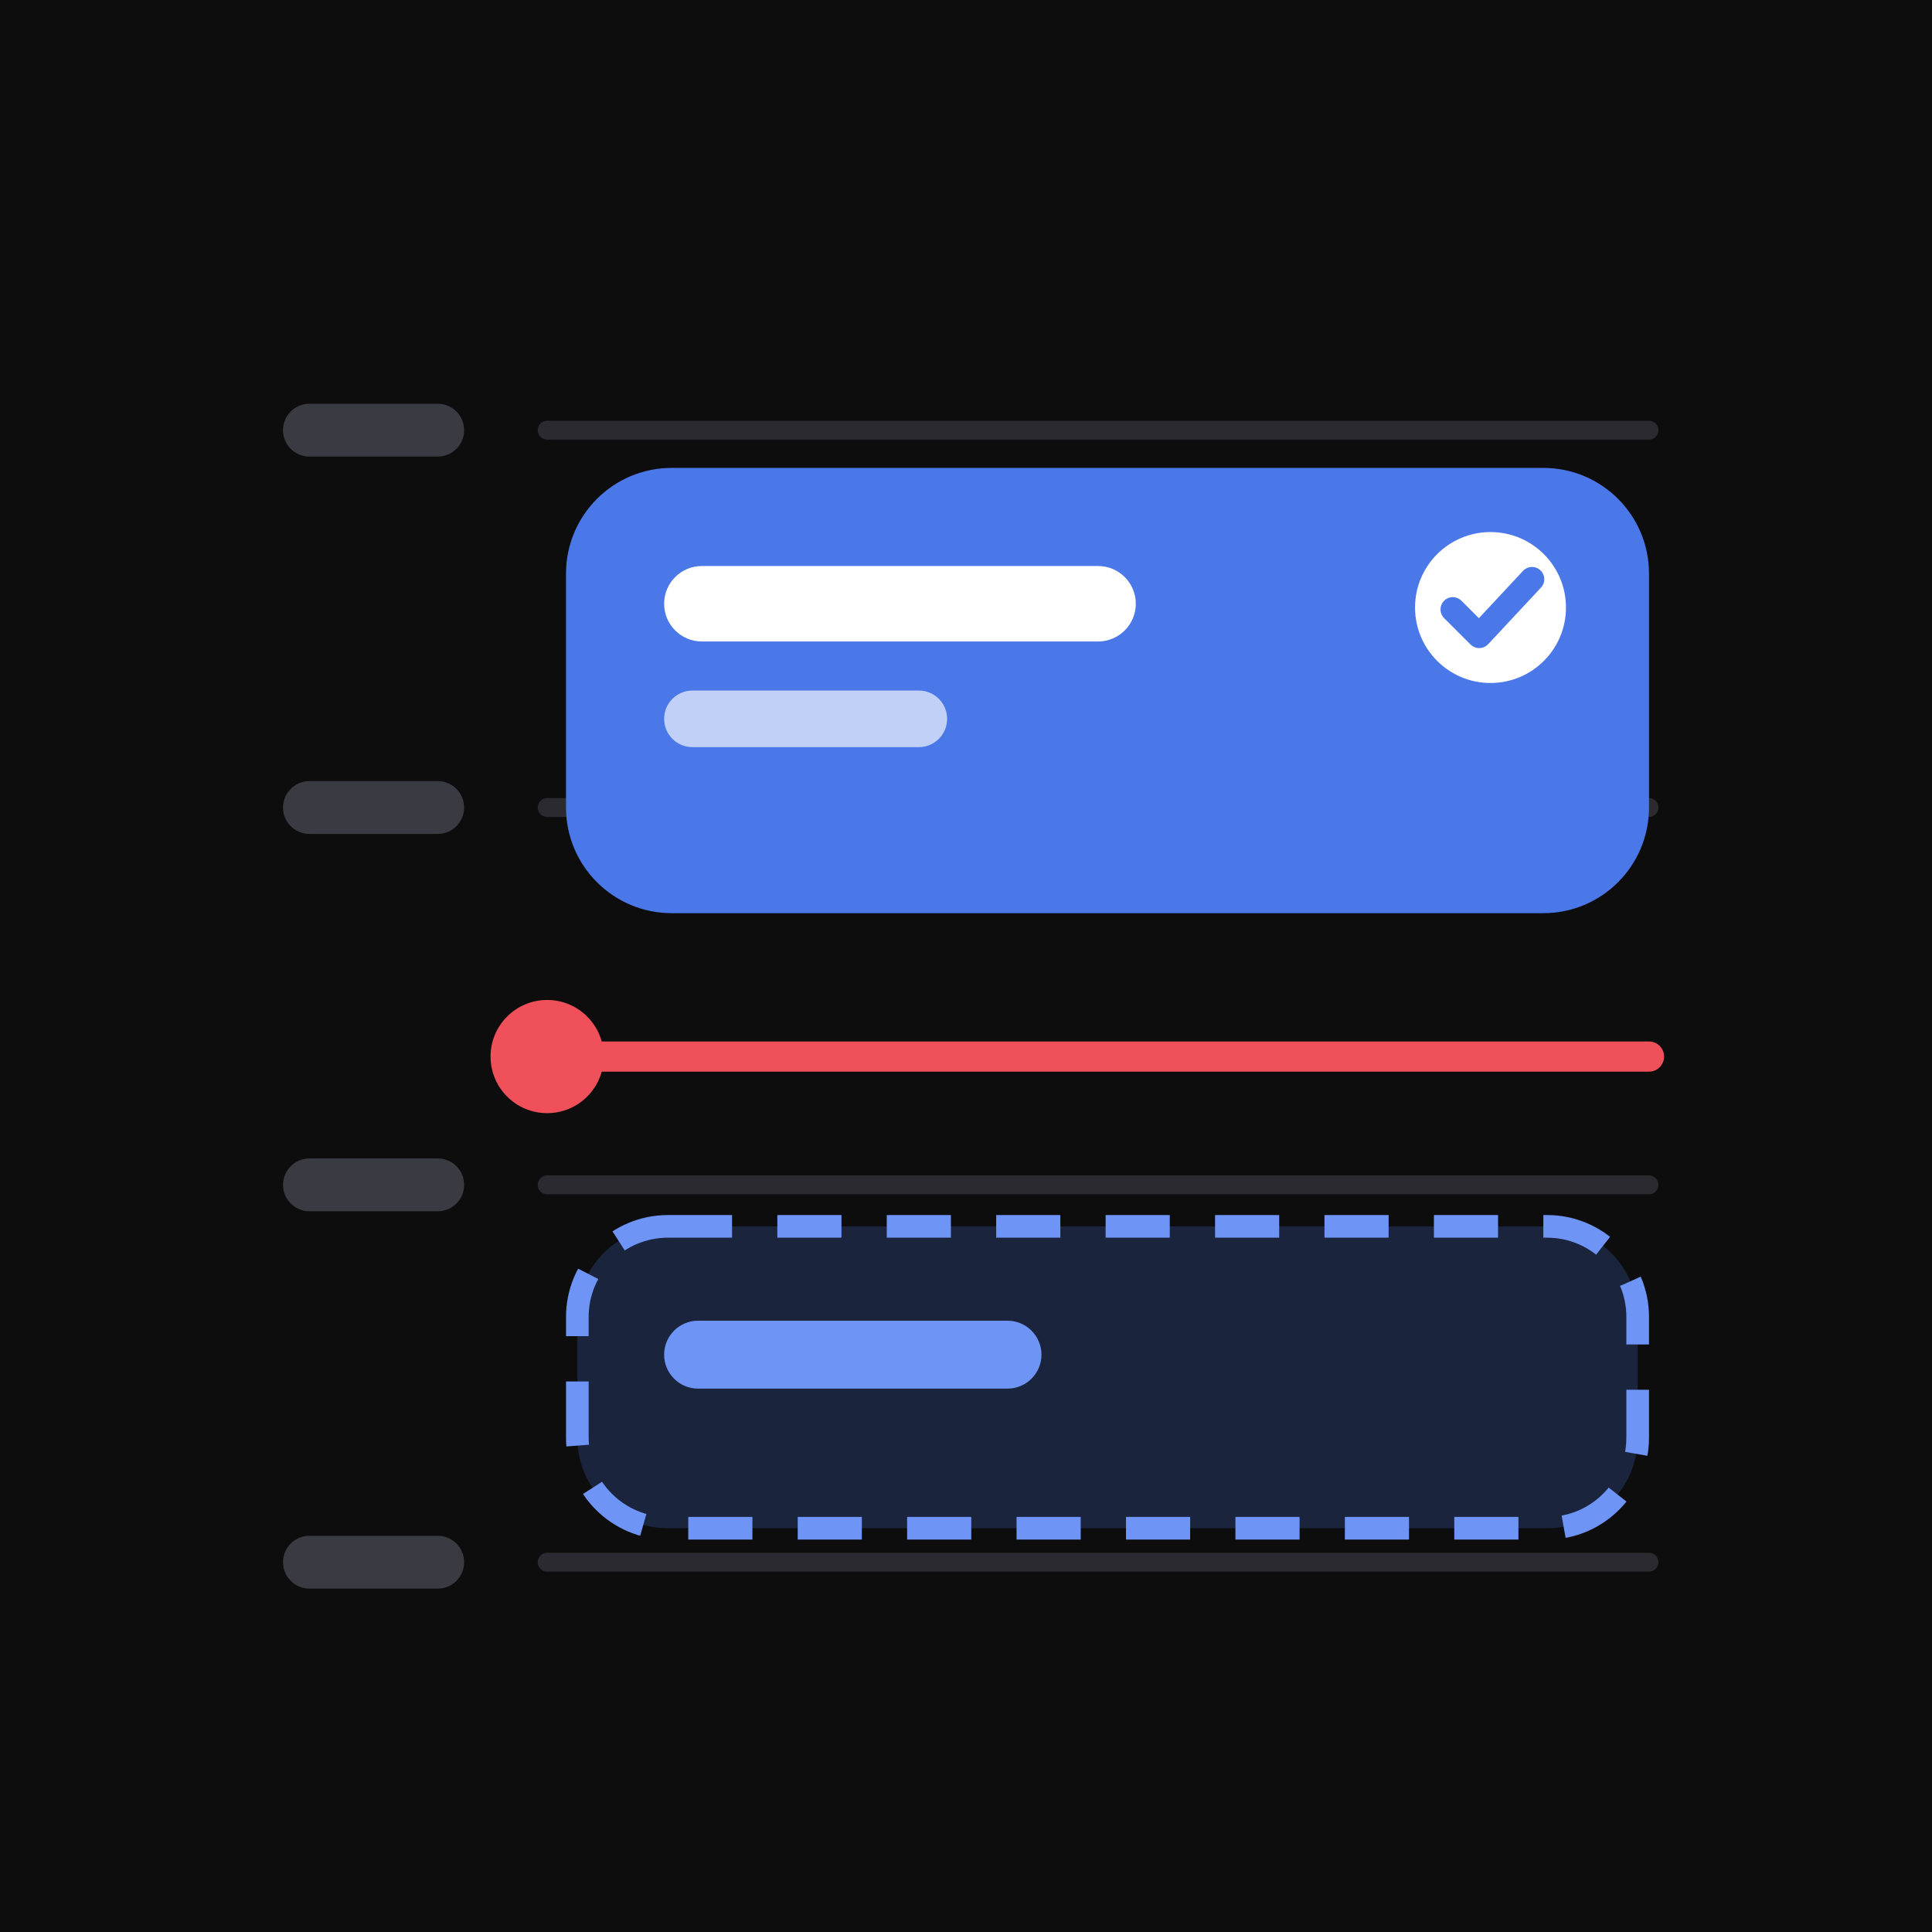
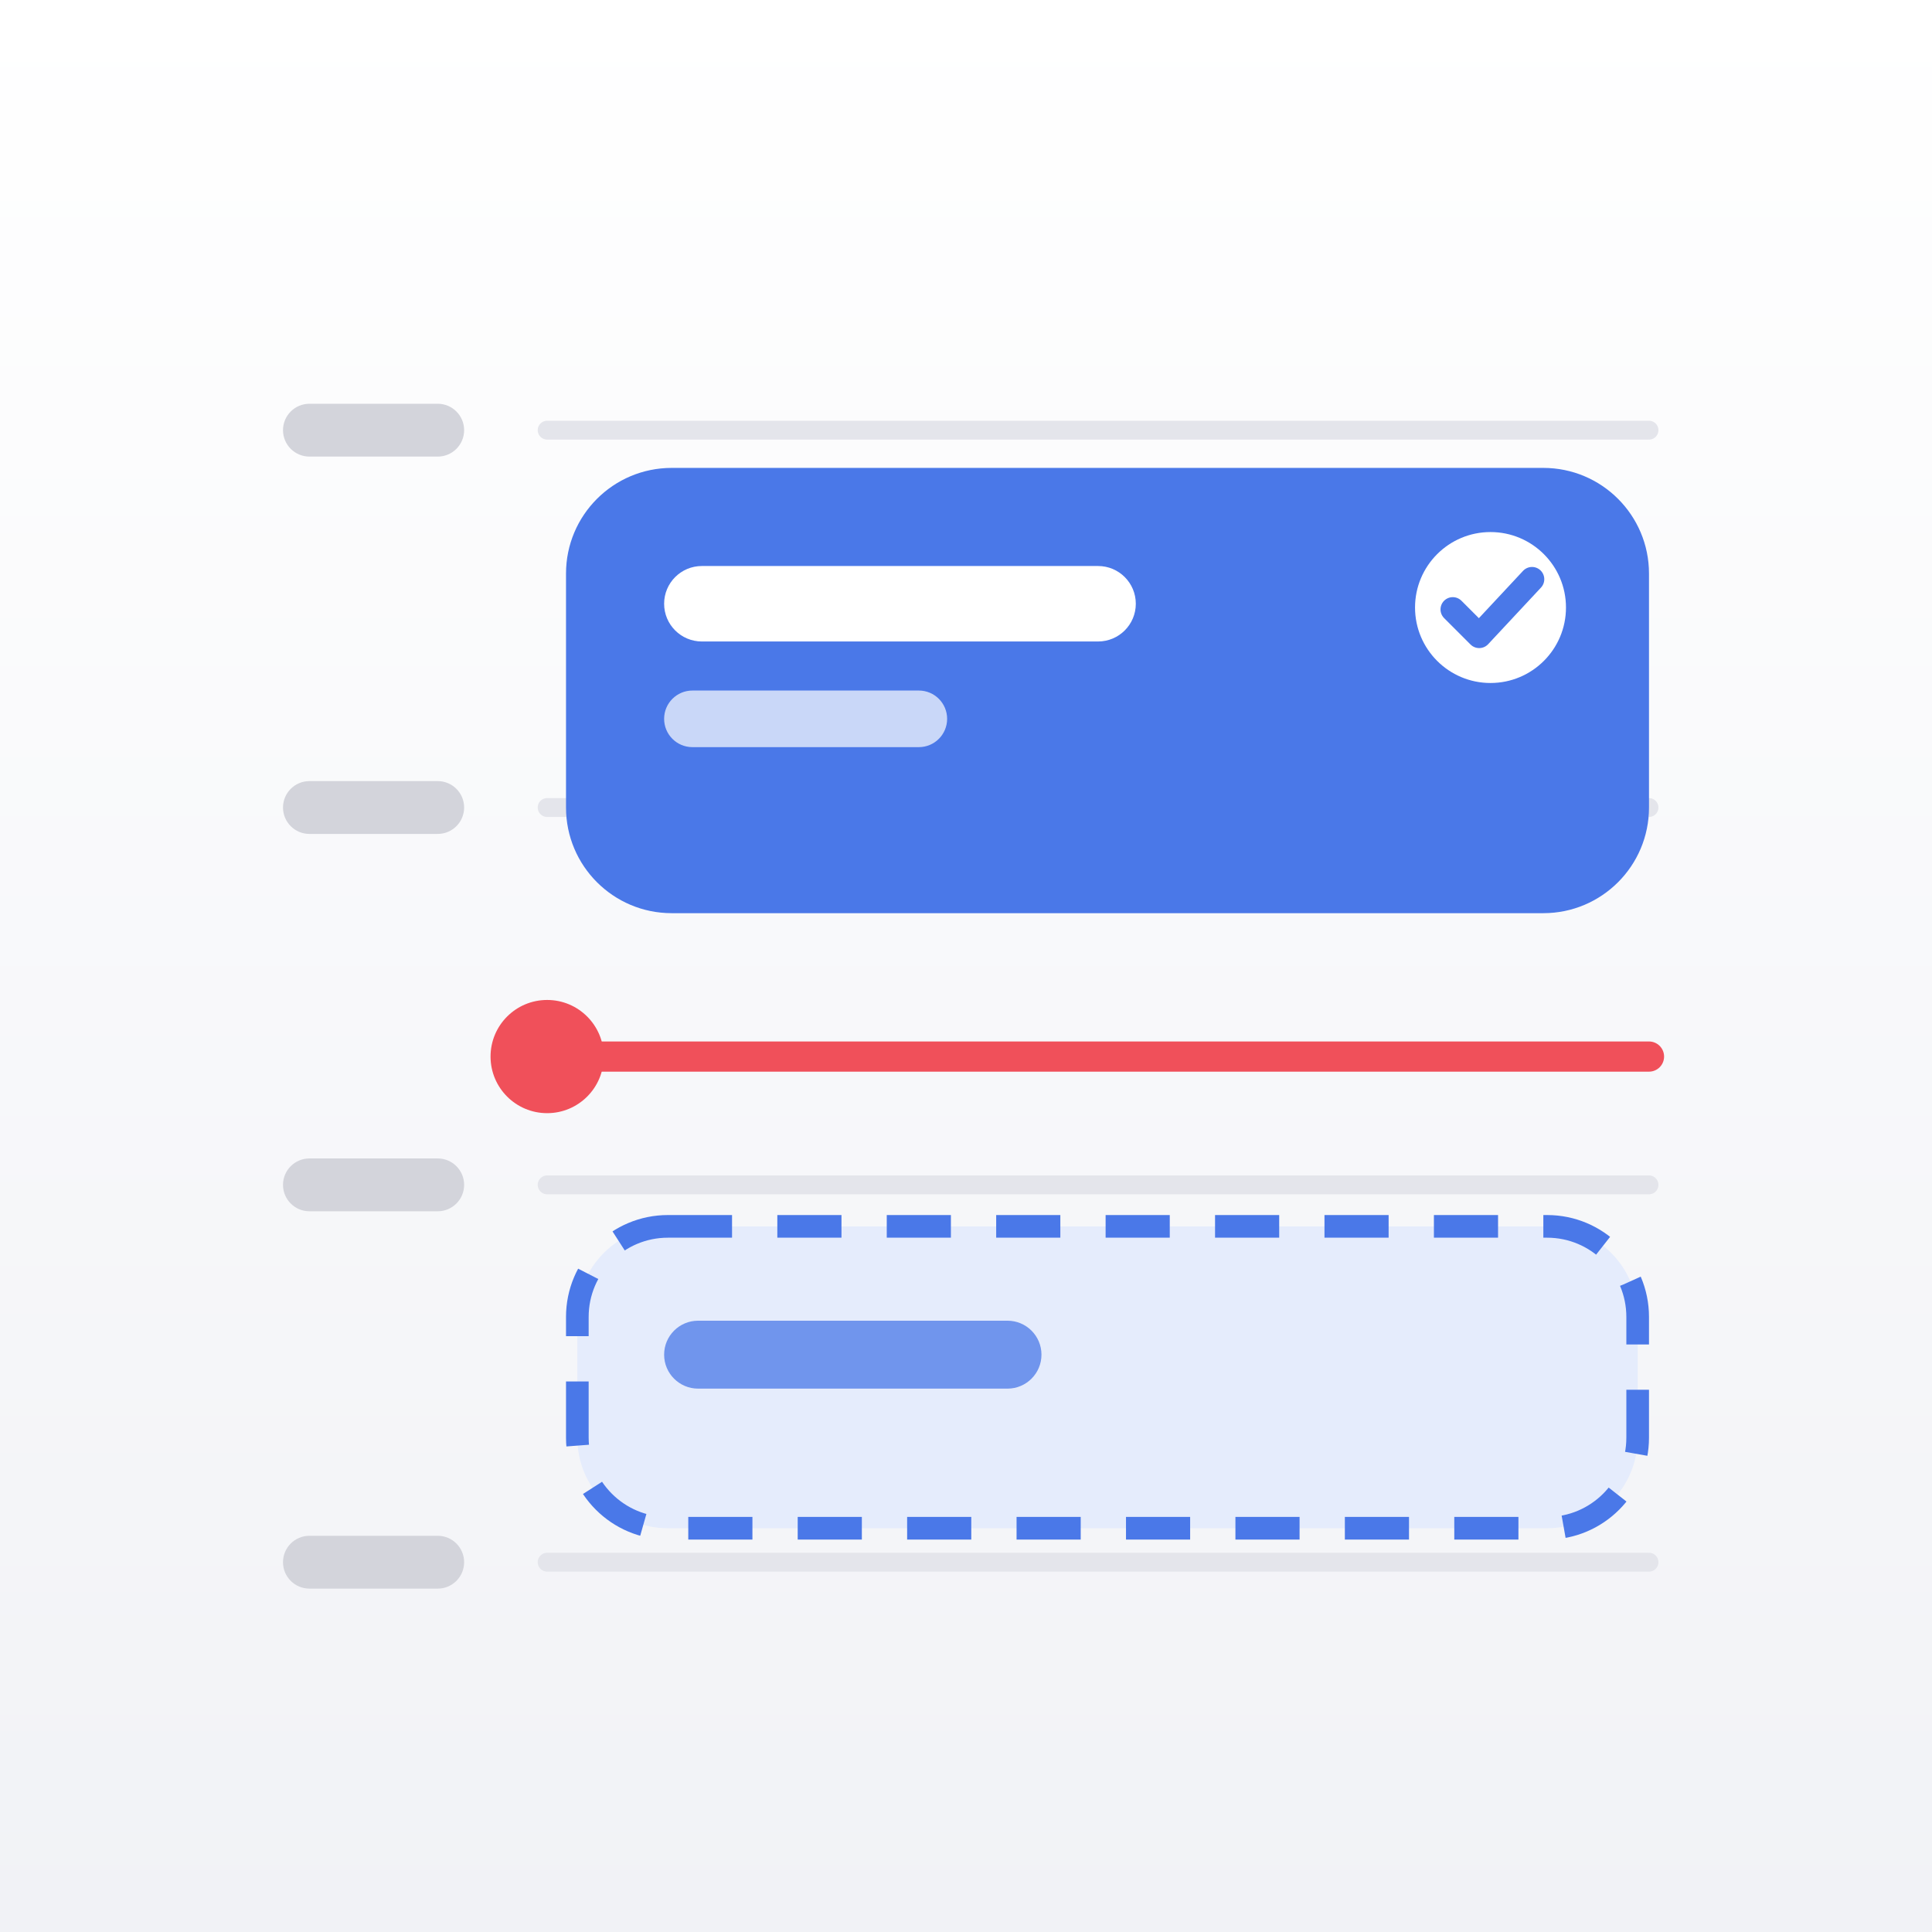
<svg xmlns="http://www.w3.org/2000/svg" viewBox="0 0 1024 1024" width="1024" height="1024">
-   <rect width="1024" height="1024" fill="#0D0D0D" />
-   <g fill="#3A3A42">
+   <defs>
+     <linearGradient id="bg" x1="0" y1="0" x2="0" y2="1">
+       <stop offset="0" stop-color="#FFFFFF" />
+       <stop offset="1" stop-color="#F1F2F6" />
+     </linearGradient>
+   </defs>
+   <rect width="1024" height="1024" fill="url(#bg)" />
+   <g fill="#D3D4DB">
    <rect x="150" y="214" width="96" height="28" rx="14" />
    <rect x="150" y="414" width="96" height="28" rx="14" />
    <rect x="150" y="614" width="96" height="28" rx="14" />
    <rect x="150" y="814" width="96" height="28" rx="14" />
  </g>
-   <g stroke="#2A2A30" stroke-width="10" stroke-linecap="round">
+   <g stroke="#E4E5EB" stroke-width="10" stroke-linecap="round">
    <line x1="290" y1="228" x2="874" y2="228" />
    <line x1="290" y1="428" x2="874" y2="428" />
    <line x1="290" y1="628" x2="874" y2="628" />
    <line x1="290" y1="828" x2="874" y2="828" />
  </g>
  <rect x="300" y="248" width="574" height="236" rx="56" fill="#4A78E8" />
  <rect x="352" y="300" width="250" height="40" rx="20" fill="#FFFFFF" />
-   <rect x="352" y="366" width="150" height="30" rx="15" fill="#FFFFFF" opacity=".65" />
+   <rect x="352" y="366" width="150" height="30" rx="15" fill="#FFFFFF" opacity=".7" />
  <circle cx="790" cy="322" r="40" fill="#FFFFFF" />
  <path d="M770 323 l14 14 l28 -30" fill="none" stroke="#4A78E8" stroke-width="13" stroke-linecap="round" stroke-linejoin="round" />
-   <rect x="306" y="650" width="562" height="160" rx="48" fill="#4A78E8" fill-opacity=".22" stroke="#6E95F5" stroke-width="12" stroke-dasharray="34 24" />
-   <rect x="352" y="700" width="200" height="36" rx="18" fill="#6E95F5" />
+   <rect x="306" y="650" width="562" height="160" rx="48" fill="#E5ECFC" stroke="#4A78E8" stroke-width="12" stroke-dasharray="34 24" />
+   <rect x="352" y="700" width="200" height="36" rx="18" fill="#4A78E8" opacity=".75" />
  <line x1="300" y1="560" x2="874" y2="560" stroke="#F0505A" stroke-width="16" stroke-linecap="round" />
  <circle cx="290" cy="560" r="30" fill="#F0505A" />
</svg>
